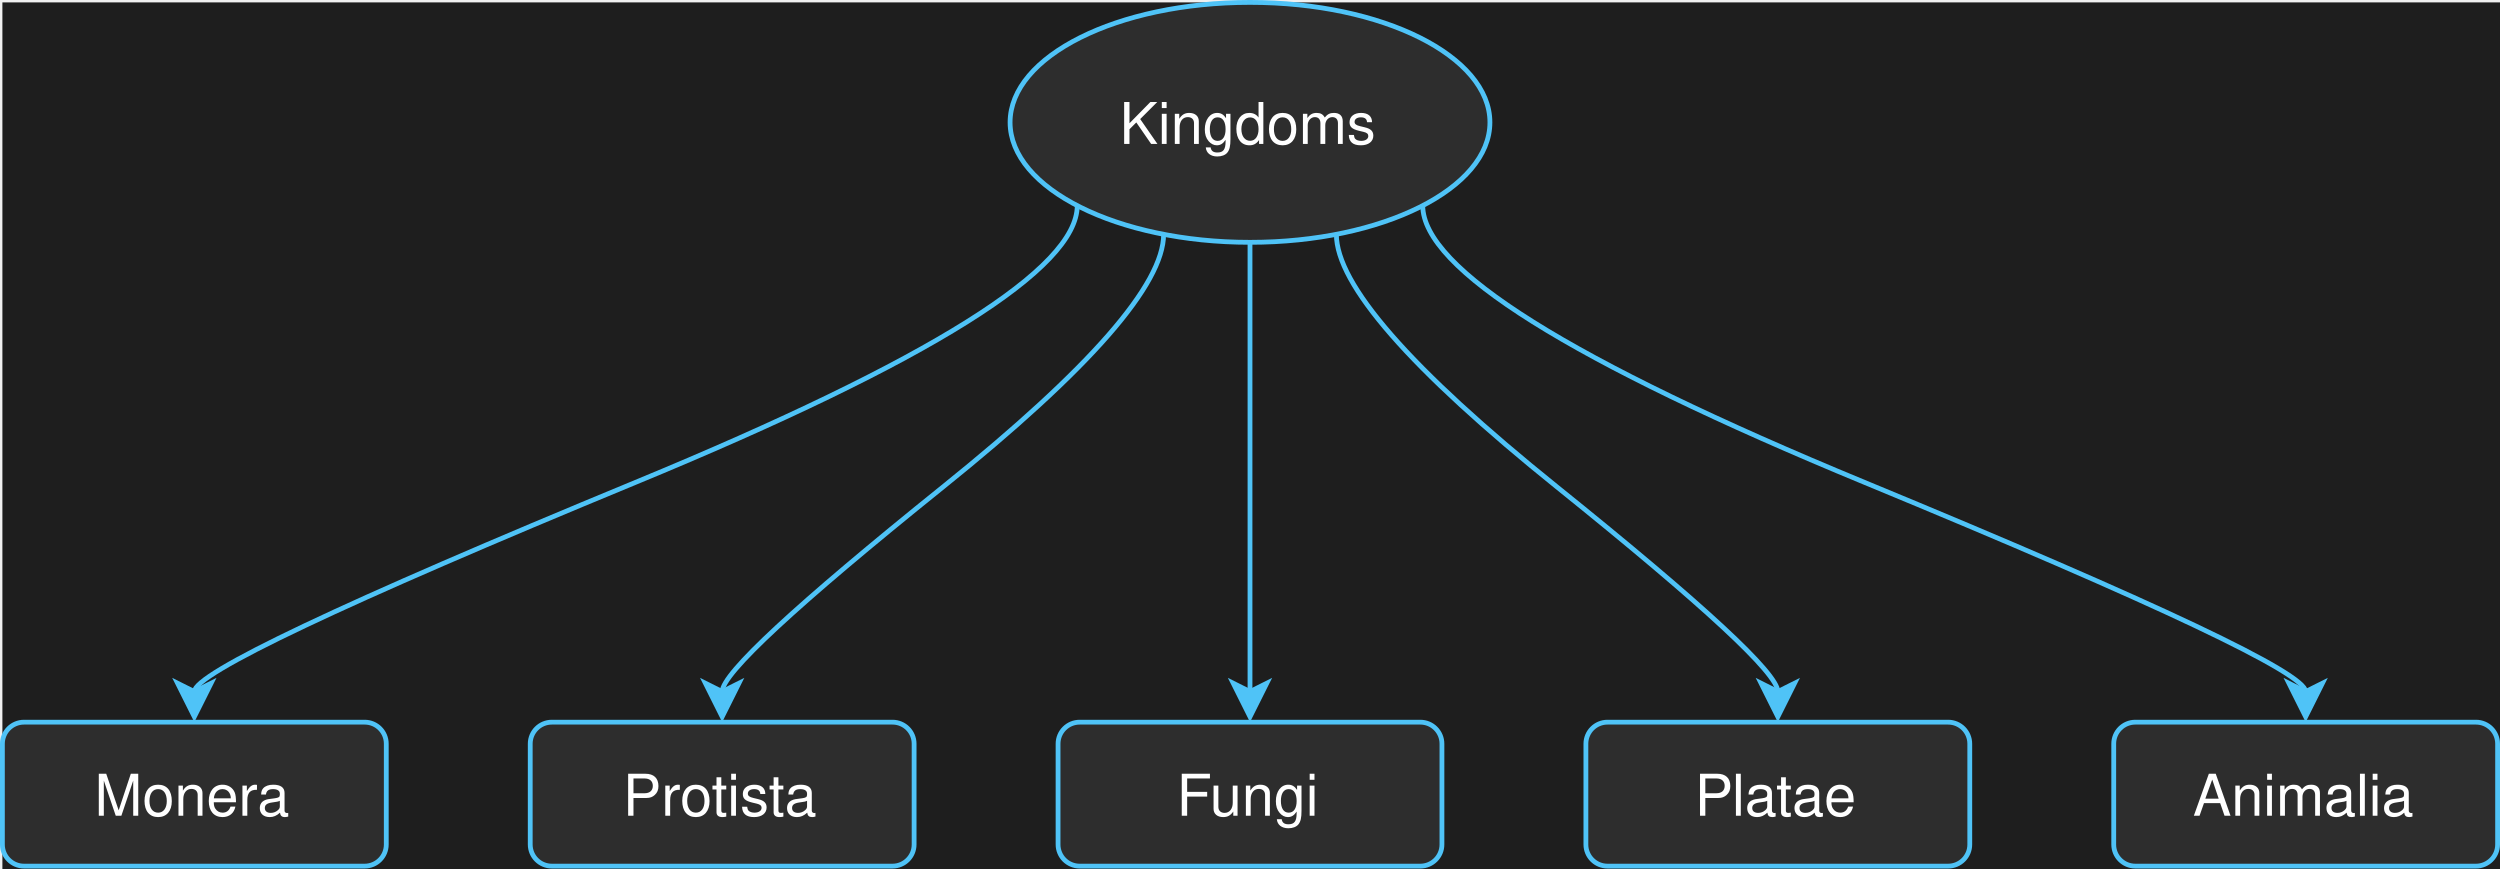
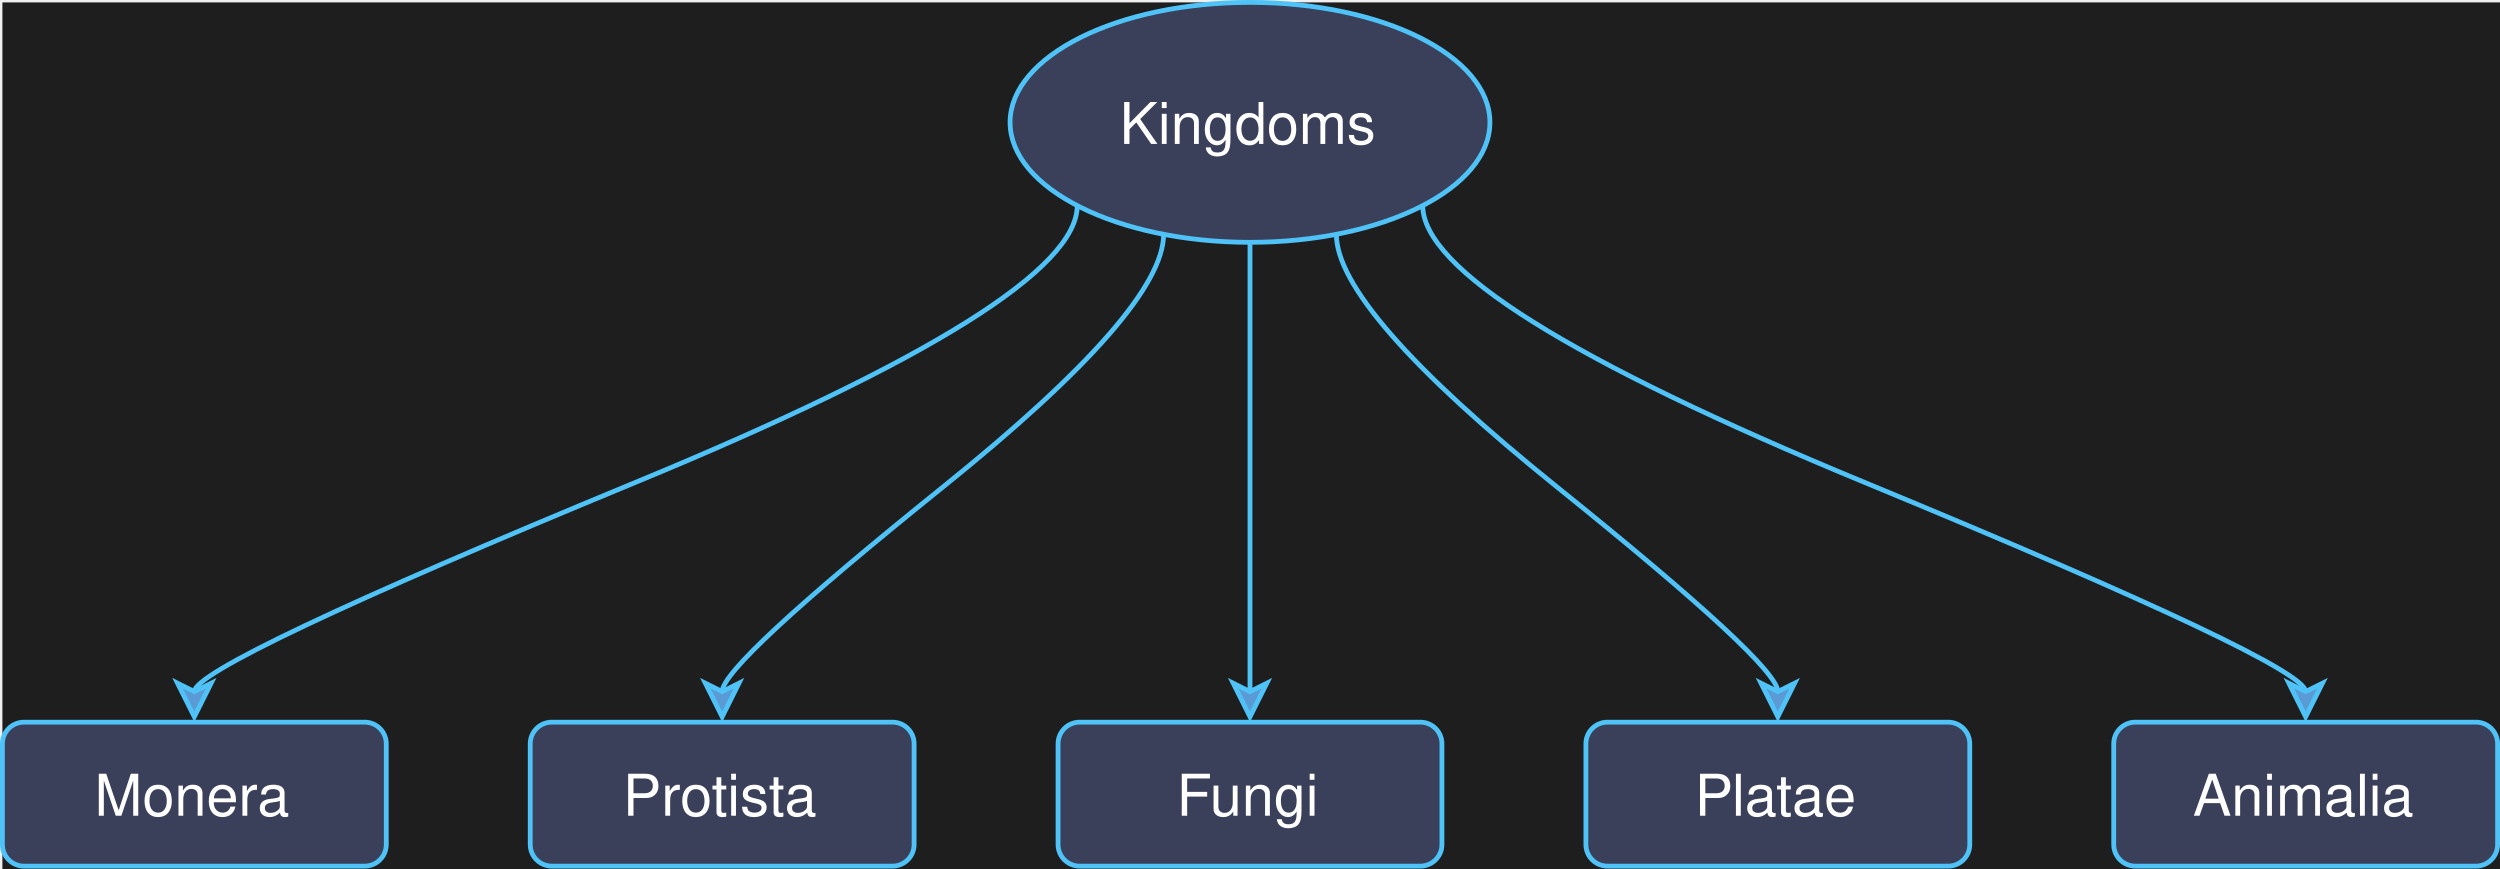
<svg xmlns="http://www.w3.org/2000/svg" version="1.1" width="521px" height="181px" viewBox="-0.5 -0.5 521 181" style="background-color: rgb(30, 30, 30);">
  <defs />
  <rect fill="#1E1E1E" width="100%" height="100%" x="0" y="0" />
  <g>
    <g data-cell-id="0">
      <g data-cell-id="1">
        <g data-cell-id="2">
          <g>
-             <ellipse cx="260" cy="25" rx="50" ry="25" fill="#2d2d2d" stroke="#4fc3f7" pointer-events="all" />
+             <ellipse cx="260" cy="25" rx="50" ry="25" fill="#3A3F5A" stroke="#4fc3f7" pointer-events="all" />
          </g>
          <g>
            <g fill="#FFFFFF" font-family="&quot;Helvetica&quot;" text-anchor="middle" font-size="12px">
              <text x="259.5" y="29.5">Kingdoms</text>
            </g>
          </g>
        </g>
        <g data-cell-id="3">
          <g>
-             <rect x="0" y="150" width="80" height="30" rx="4.5" ry="4.5" fill="#2d2d2d" stroke="#4fc3f7" pointer-events="all" />
+             <rect x="0" y="150" width="80" height="30" rx="4.5" ry="4.5" fill="#3A3F5A" stroke="#4fc3f7" pointer-events="all" />
          </g>
          <g>
            <g fill="#FFFFFF" font-family="&quot;Helvetica&quot;" text-anchor="middle" font-size="12px">
              <text x="39.5" y="169.5">Monera</text>
            </g>
          </g>
        </g>
        <g data-cell-id="4">
          <g>
            <path d="M 224 42.35 Q 224 62 132 100 Q 40 138 40 143.63" fill="none" stroke="#4fc3f7" stroke-miterlimit="10" pointer-events="stroke" />
-             <path d="M 40 148.88 L 36.5 141.88 L 40 143.63 L 43.5 141.88 Z" fill="#4fc3f7" stroke="#4fc3f7" stroke-miterlimit="10" pointer-events="all" />
+             <path d="M 40 148.88 L 36.5 141.88 L 40 143.63 L 43.5 141.88 Z" fill="#5A9BD5" stroke="#4fc3f7" stroke-miterlimit="10" pointer-events="all" />
          </g>
        </g>
        <g data-cell-id="5">
          <g>
-             <rect x="110" y="150" width="80" height="30" rx="4.5" ry="4.5" fill="#2d2d2d" stroke="#4fc3f7" pointer-events="all" />
+             <rect x="110" y="150" width="80" height="30" rx="4.5" ry="4.5" fill="#3A3F5A" stroke="#4fc3f7" pointer-events="all" />
          </g>
          <g>
            <g fill="#FFFFFF" font-family="&quot;Helvetica&quot;" text-anchor="middle" font-size="12px">
              <text x="149.5" y="169.5">Protista</text>
            </g>
          </g>
        </g>
        <g data-cell-id="6">
          <g>
            <path d="M 242 48.32 Q 242 64 196 101 Q 150 138 150 143.63" fill="none" stroke="#4fc3f7" stroke-miterlimit="10" pointer-events="stroke" />
-             <path d="M 150 148.88 L 146.5 141.88 L 150 143.63 L 153.5 141.88 Z" fill="#4fc3f7" stroke="#4fc3f7" stroke-miterlimit="10" pointer-events="all" />
+             <path d="M 150 148.88 L 146.5 141.88 L 150 143.63 L 153.5 141.88 Z" fill="#5A9BD5" stroke="#4fc3f7" stroke-miterlimit="10" pointer-events="all" />
          </g>
        </g>
        <g data-cell-id="7">
          <g>
-             <rect x="220" y="150" width="80" height="30" rx="4.5" ry="4.5" fill="#2d2d2d" stroke="#4fc3f7" pointer-events="all" />
+             <rect x="220" y="150" width="80" height="30" rx="4.5" ry="4.5" fill="#3A3F5A" stroke="#4fc3f7" pointer-events="all" />
          </g>
          <g>
            <g fill="#FFFFFF" font-family="&quot;Helvetica&quot;" text-anchor="middle" font-size="12px">
              <text x="259.5" y="169.5">Fungi</text>
            </g>
          </g>
        </g>
        <g data-cell-id="8">
          <g>
            <path d="M 260 50 Q 260 66 260 102 Q 260 138 260 143.63" fill="none" stroke="#4fc3f7" stroke-miterlimit="10" pointer-events="stroke" />
-             <path d="M 260 148.88 L 256.5 141.88 L 260 143.63 L 263.5 141.88 Z" fill="#4fc3f7" stroke="#4fc3f7" stroke-miterlimit="10" pointer-events="all" />
+             <path d="M 260 148.88 L 256.5 141.88 L 260 143.63 L 263.5 141.88 Z" fill="#5A9BD5" stroke="#4fc3f7" stroke-miterlimit="10" pointer-events="all" />
          </g>
        </g>
        <g data-cell-id="9">
          <g>
-             <rect x="330" y="150" width="80" height="30" rx="4.5" ry="4.5" fill="#2d2d2d" stroke="#4fc3f7" pointer-events="all" />
+             <rect x="330" y="150" width="80" height="30" rx="4.5" ry="4.5" fill="#3A3F5A" stroke="#4fc3f7" pointer-events="all" />
          </g>
          <g>
            <g fill="#FFFFFF" font-family="&quot;Helvetica&quot;" text-anchor="middle" font-size="12px">
              <text x="369.5" y="169.5">Platae</text>
            </g>
          </g>
        </g>
        <g data-cell-id="10">
          <g>
            <path d="M 278 48.32 Q 278 64 324 101 Q 370 138 370 143.63" fill="none" stroke="#4fc3f7" stroke-miterlimit="10" pointer-events="stroke" />
-             <path d="M 370 148.88 L 366.5 141.88 L 370 143.63 L 373.5 141.88 Z" fill="#4fc3f7" stroke="#4fc3f7" stroke-miterlimit="10" pointer-events="all" />
+             <path d="M 370 148.88 L 366.5 141.88 L 370 143.63 L 373.5 141.88 Z" fill="#5A9BD5" stroke="#4fc3f7" stroke-miterlimit="10" pointer-events="all" />
          </g>
        </g>
        <g data-cell-id="11">
          <g>
-             <rect x="440" y="150" width="80" height="30" rx="4.5" ry="4.5" fill="#2d2d2d" stroke="#4fc3f7" pointer-events="all" />
+             <rect x="440" y="150" width="80" height="30" rx="4.5" ry="4.5" fill="#3A3F5A" stroke="#4fc3f7" pointer-events="all" />
          </g>
          <g>
            <g fill="#FFFFFF" font-family="&quot;Helvetica&quot;" text-anchor="middle" font-size="12px">
              <text x="479.5" y="169.5">Animalia</text>
            </g>
          </g>
        </g>
        <g data-cell-id="12">
          <g>
            <path d="M 296 42.35 Q 296 62 388 100 Q 480 138 480 143.63" fill="none" stroke="#4fc3f7" stroke-miterlimit="10" pointer-events="stroke" />
-             <path d="M 480 148.88 L 476.5 141.88 L 480 143.63 L 483.5 141.88 Z" fill="#4fc3f7" stroke="#4fc3f7" stroke-miterlimit="10" pointer-events="all" />
+             <path d="M 480 148.88 L 476.5 141.88 L 480 143.63 L 483.5 141.88 Z" fill="#5A9BD5" stroke="#4fc3f7" stroke-miterlimit="10" pointer-events="all" />
          </g>
        </g>
      </g>
    </g>
  </g>
</svg>
